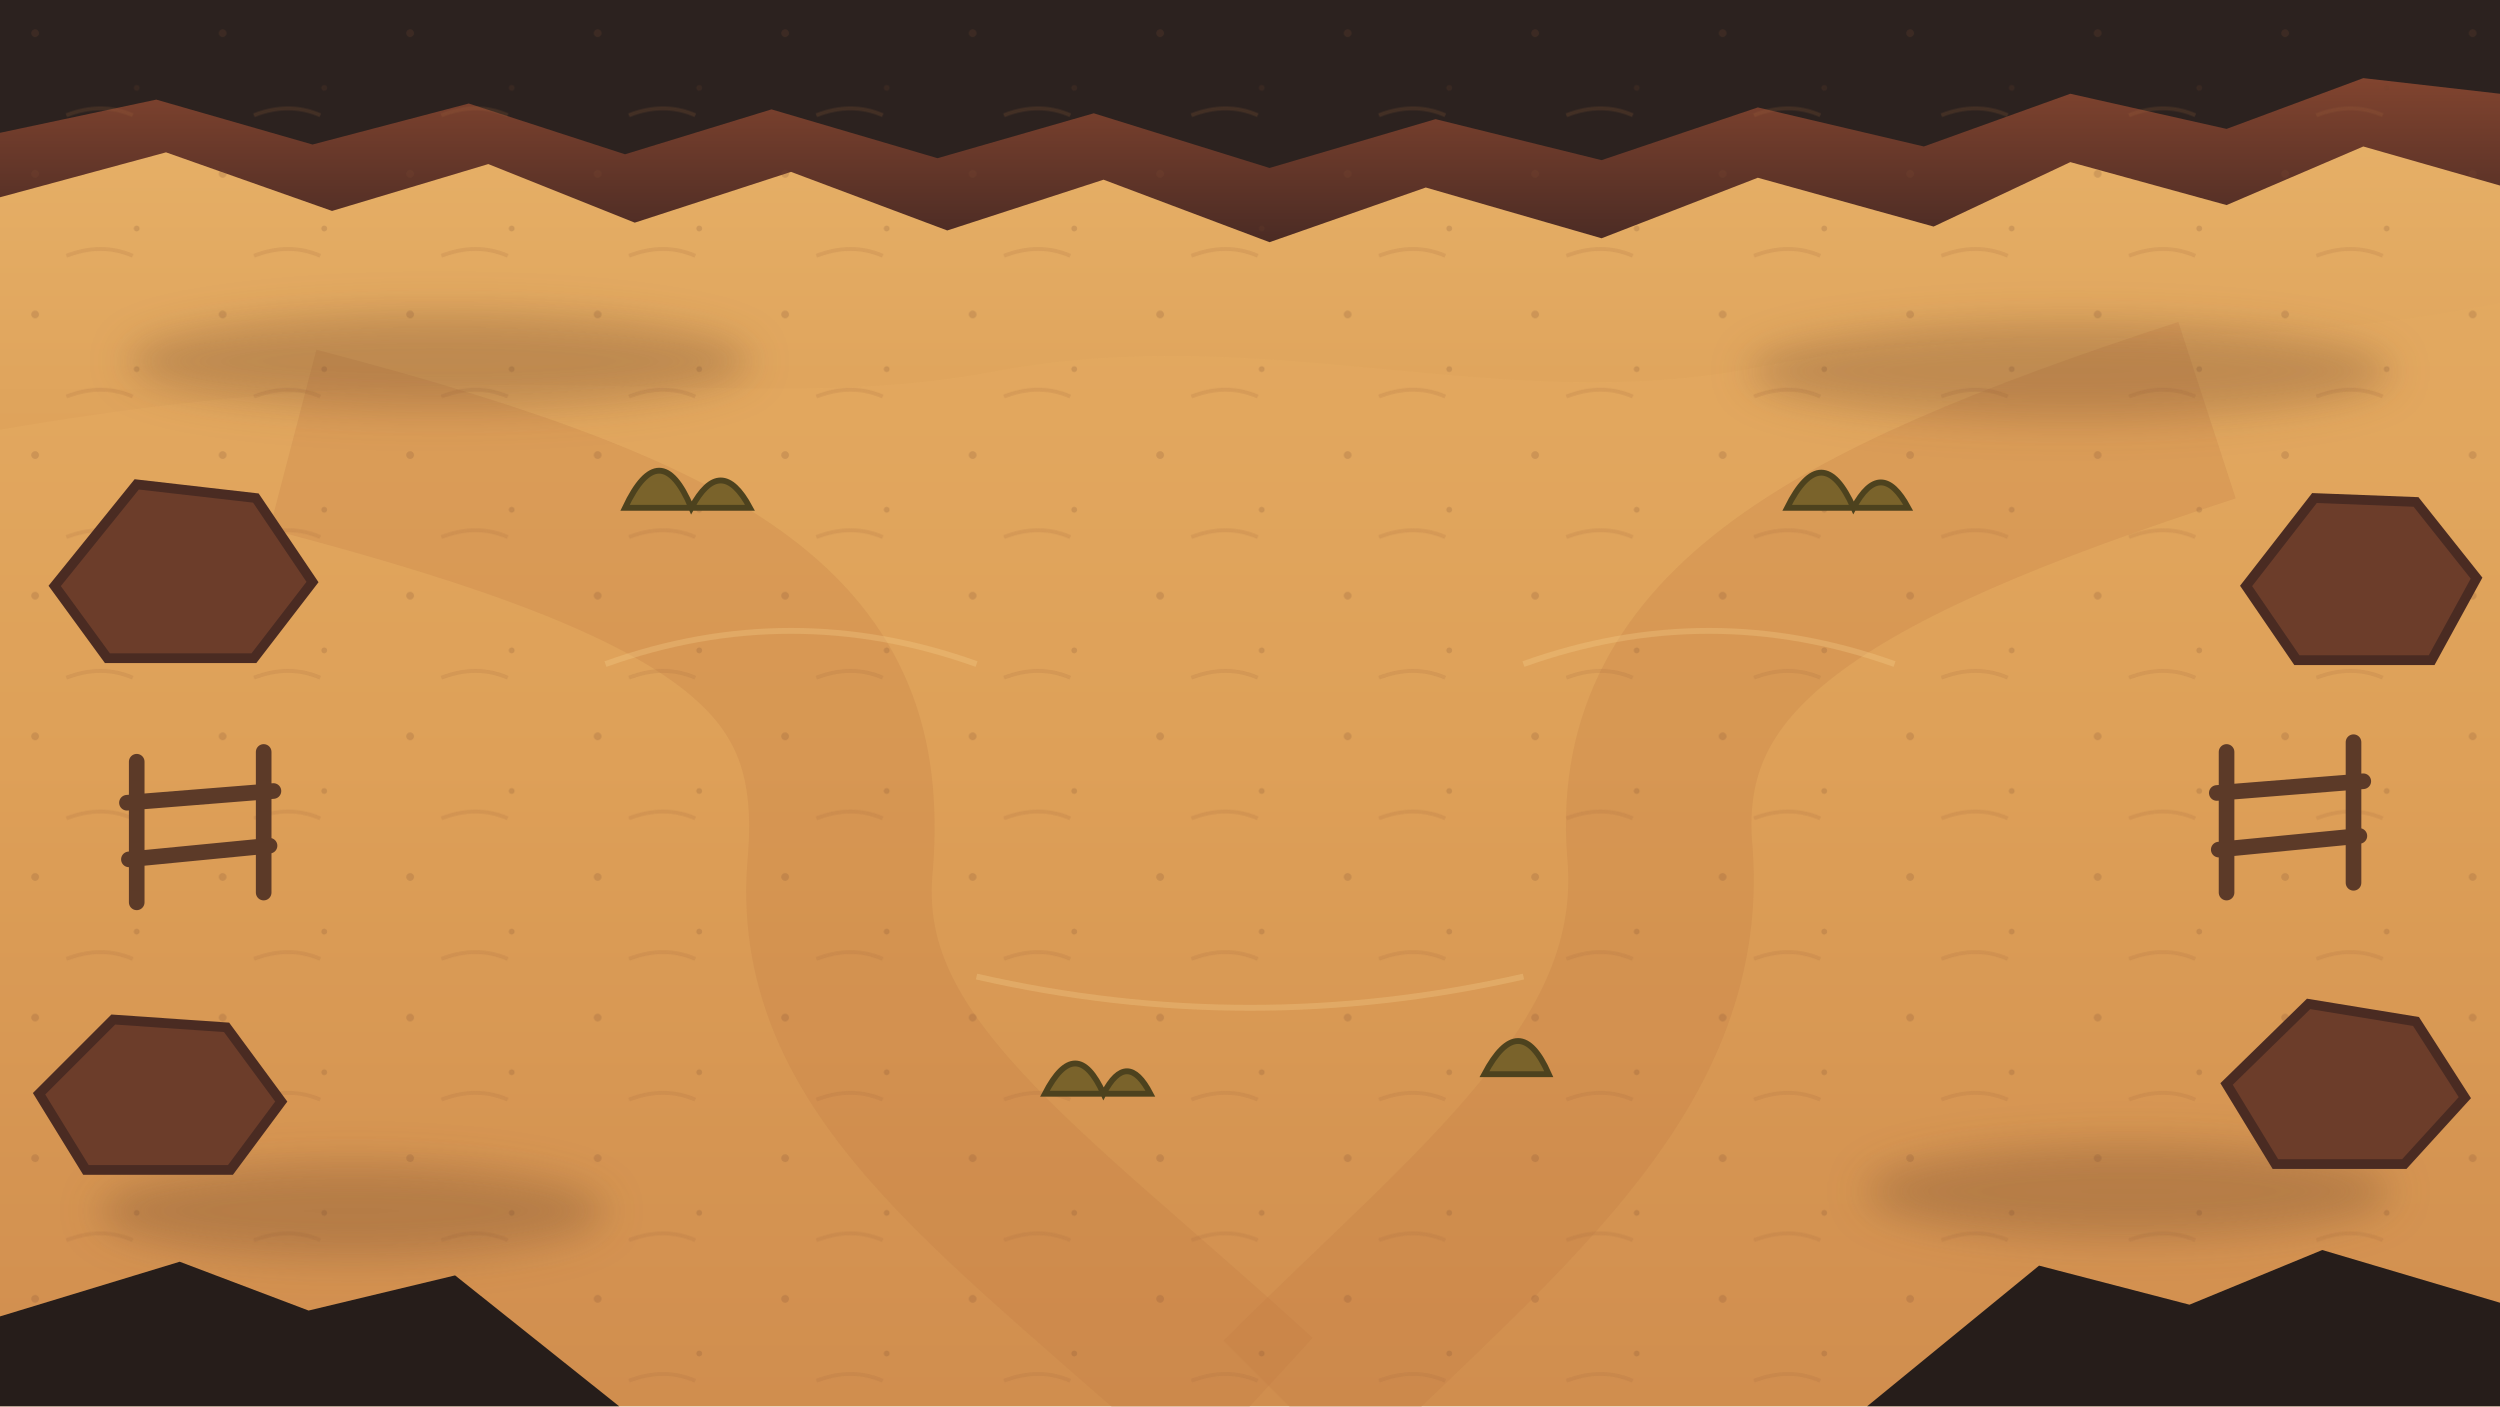
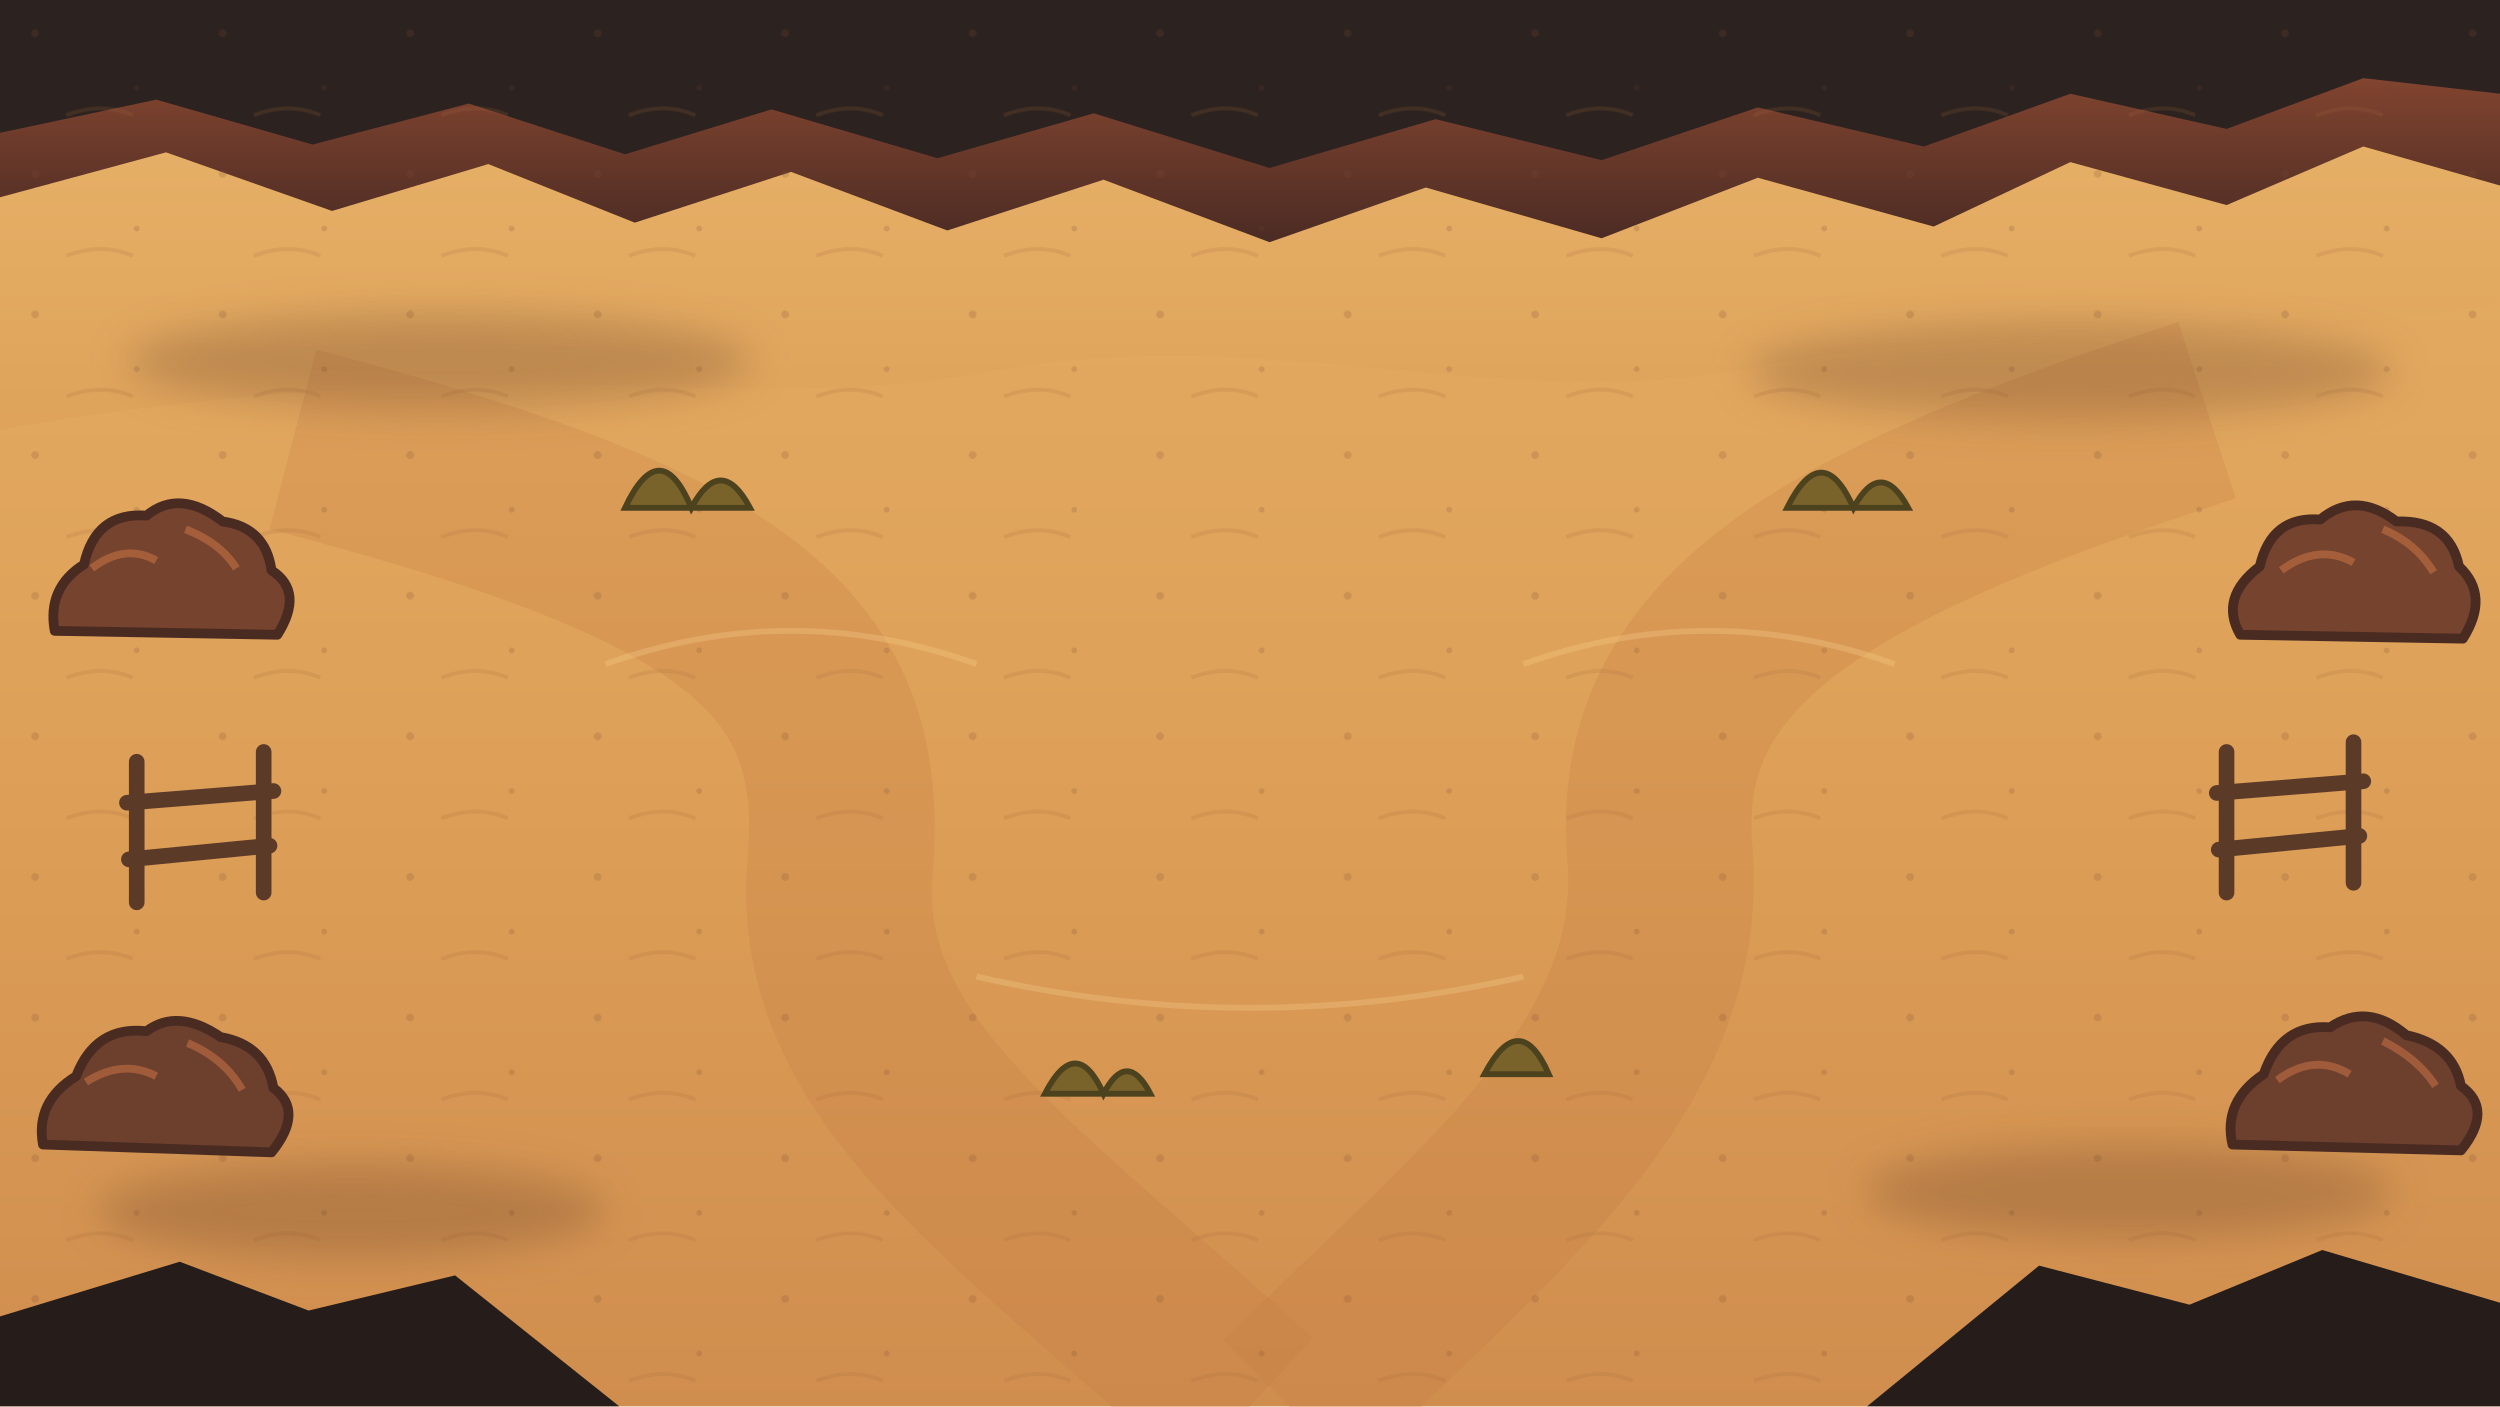
<svg xmlns="http://www.w3.org/2000/svg" width="1280" height="720" viewBox="0 0 1280 720">
  <defs>
    <linearGradient id="sand" x1="0" y1="0" x2="0" y2="1">
      <stop stop-color="#e9b56c" />
      <stop offset=".55" stop-color="#d6944d" />
      <stop offset="1" stop-color="#b96c38" />
    </linearGradient>
    <linearGradient id="cliff" x1="0" y1="0" x2="0" y2="1">
      <stop stop-color="#9b5034" />
      <stop offset="1" stop-color="#4b2b24" />
    </linearGradient>
    <pattern id="dust" width="96" height="72" patternUnits="userSpaceOnUse">
      <circle cx="18" cy="17" r="2" fill="#7b4d31" opacity=".20" />
      <circle cx="70" cy="45" r="1.5" fill="#6d432c" opacity=".18" />
      <path d="M34 59 q18-7 34 0" fill="none" stroke="#a4683c" stroke-width="2" opacity=".18" />
    </pattern>
    <filter id="soft">
      <feGaussianBlur stdDeviation="10" />
    </filter>
  </defs>
  <rect width="1280" height="720" fill="url(#sand)" />
  <path d="M0 0H1280V95L1210 75 1140 105 1060 83 990 116 900 91 820 122 730 96 650 124 565 92 485 118 405 88 325 114 250 84 170 108 85 78 0 101Z" fill="url(#cliff)" />
  <path d="M0 0H1280V48L1210 40 1140 66 1060 48 985 75 900 55 820 82 735 61 650 86 560 58 480 81 395 56 320 79 240 53 160 74 80 51 0 68Z" fill="#2c221f" />
  <path d="M0 220 C260 175 380 215 510 190 C650 164 770 214 900 188 C1030 163 1140 184 1280 155 V720 H0Z" fill="#e4aa60" opacity=".55" />
  <path d="M150 225 C380 285 440 335 430 445 C422 548 520 610 640 720" fill="none" stroke="#bd7741" stroke-width="95" opacity=".22" />
  <path d="M1130 210 C930 275 840 330 850 438 C858 548 760 620 660 720" fill="none" stroke="#bd7741" stroke-width="95" opacity=".22" />
  <rect width="1280" height="720" fill="url(#dust)" />
  <g fill="#65402c" opacity=".28" filter="url(#soft)">
    <ellipse cx="225" cy="185" rx="160" ry="24" />
    <ellipse cx="1060" cy="190" rx="165" ry="24" />
    <ellipse cx="180" cy="620" rx="130" ry="24" />
    <ellipse cx="1090" cy="610" rx="135" ry="24" />
  </g>
-   <g fill="#6c3d2a" stroke="#4a2b22" stroke-width="5">
-     <path d="M28 300l42-52 61 7 29 43-30 39H55Z" />
-     <path d="M1150 300l35-45 52 2 31 39-23 42h-69Z" />
-     <path d="M20 560l38-38 58 4 28 38-26 35H44Z" />
-     <path d="M1140 555l42-41 55 9 25 39-31 34h-66Z" />
+   <g stroke="#4a2b22" stroke-width="5" stroke-linejoin="round">
+     <g transform="translate(78 298)">
+       <path d="M-50 25Q-54 3-35-9Q-29-36-3-34Q14-48 36-31Q58-28 61-6Q78 5 64 27Z" fill="#75432e" />
+       <path d="M-31-7Q-14-20 2-11M17-27Q35-20 43-7" fill="none" stroke="#a55e3a" stroke-width="4" />
+     </g>
+     <g transform="translate(1202 298)">
+       <path d="M-55 27Q-66 8-45-8Q-39-34-14-32Q4-47 25-31Q52-32 57-8Q73 7 59 29Z" fill="#75432e" />
+       <path d="M-34-6Q-15-20 3-10M18-27Q35-20 44-5" fill="none" stroke="#a55e3a" stroke-width="4" />
+     </g>
+     <g transform="translate(79 562)">
+       <path d="M-57 24Q-61 2-40-11Q-30-37-4-34Q12-46 34-31Q57-27 61-5Q77 7 60 28Z" fill="#6d3f2d" />
+       <path d="M-35-8Q-16-20 1-11M17-28Q36-20 45-4" fill="none" stroke="#9f5b3a" stroke-width="4" />
+     </g>
+     <g transform="translate(1201 560)">
+       <path d="M-58 26Q-63 4-42-10Q-33-36-8-34Q11-47 31-30Q55-25 59-4Q76 8 59 29Z" fill="#6d3f2d" />
+       <path d="M-35-7Q-16-21 2-10M19-27Q37-18 46-4" fill="none" stroke="#9f5b3a" stroke-width="4" />
+     </g>
  </g>
  <g stroke="#5c3a28" stroke-width="8" stroke-linecap="round">
    <path d="M70 390v72m65-77v72m-70-46l75-6m-74 35l72-7" />
    <path d="M1140 385v72m65-77v72m-70-46l75-6m-74 35l72-7" />
  </g>
  <g fill="#7a632b" stroke="#4d421e" stroke-width="3">
    <path d="M320 260q18-38 34 0q15-28 30 0z" />
    <path d="M915 260q18-36 34 0q14-26 28 0z" />
    <path d="M535 560q16-31 30 0q12-23 24 0z" />
    <path d="M760 550q18-34 33 0z" />
  </g>
  <g fill="none" stroke="#f5d18d" stroke-width="3" opacity=".30">
    <path d="M310 340q95-34 190 0" />
    <path d="M780 340q95-34 190 0" />
    <path d="M500 500q140 32 280 0" />
  </g>
  <path d="M0 674L92 646l66 25 75-18 84 67H0Z" fill="#261d1a" />
  <path d="M1280 667l-91-27-68 28-77-20-88 72h324Z" fill="#261d1a" />
</svg>
